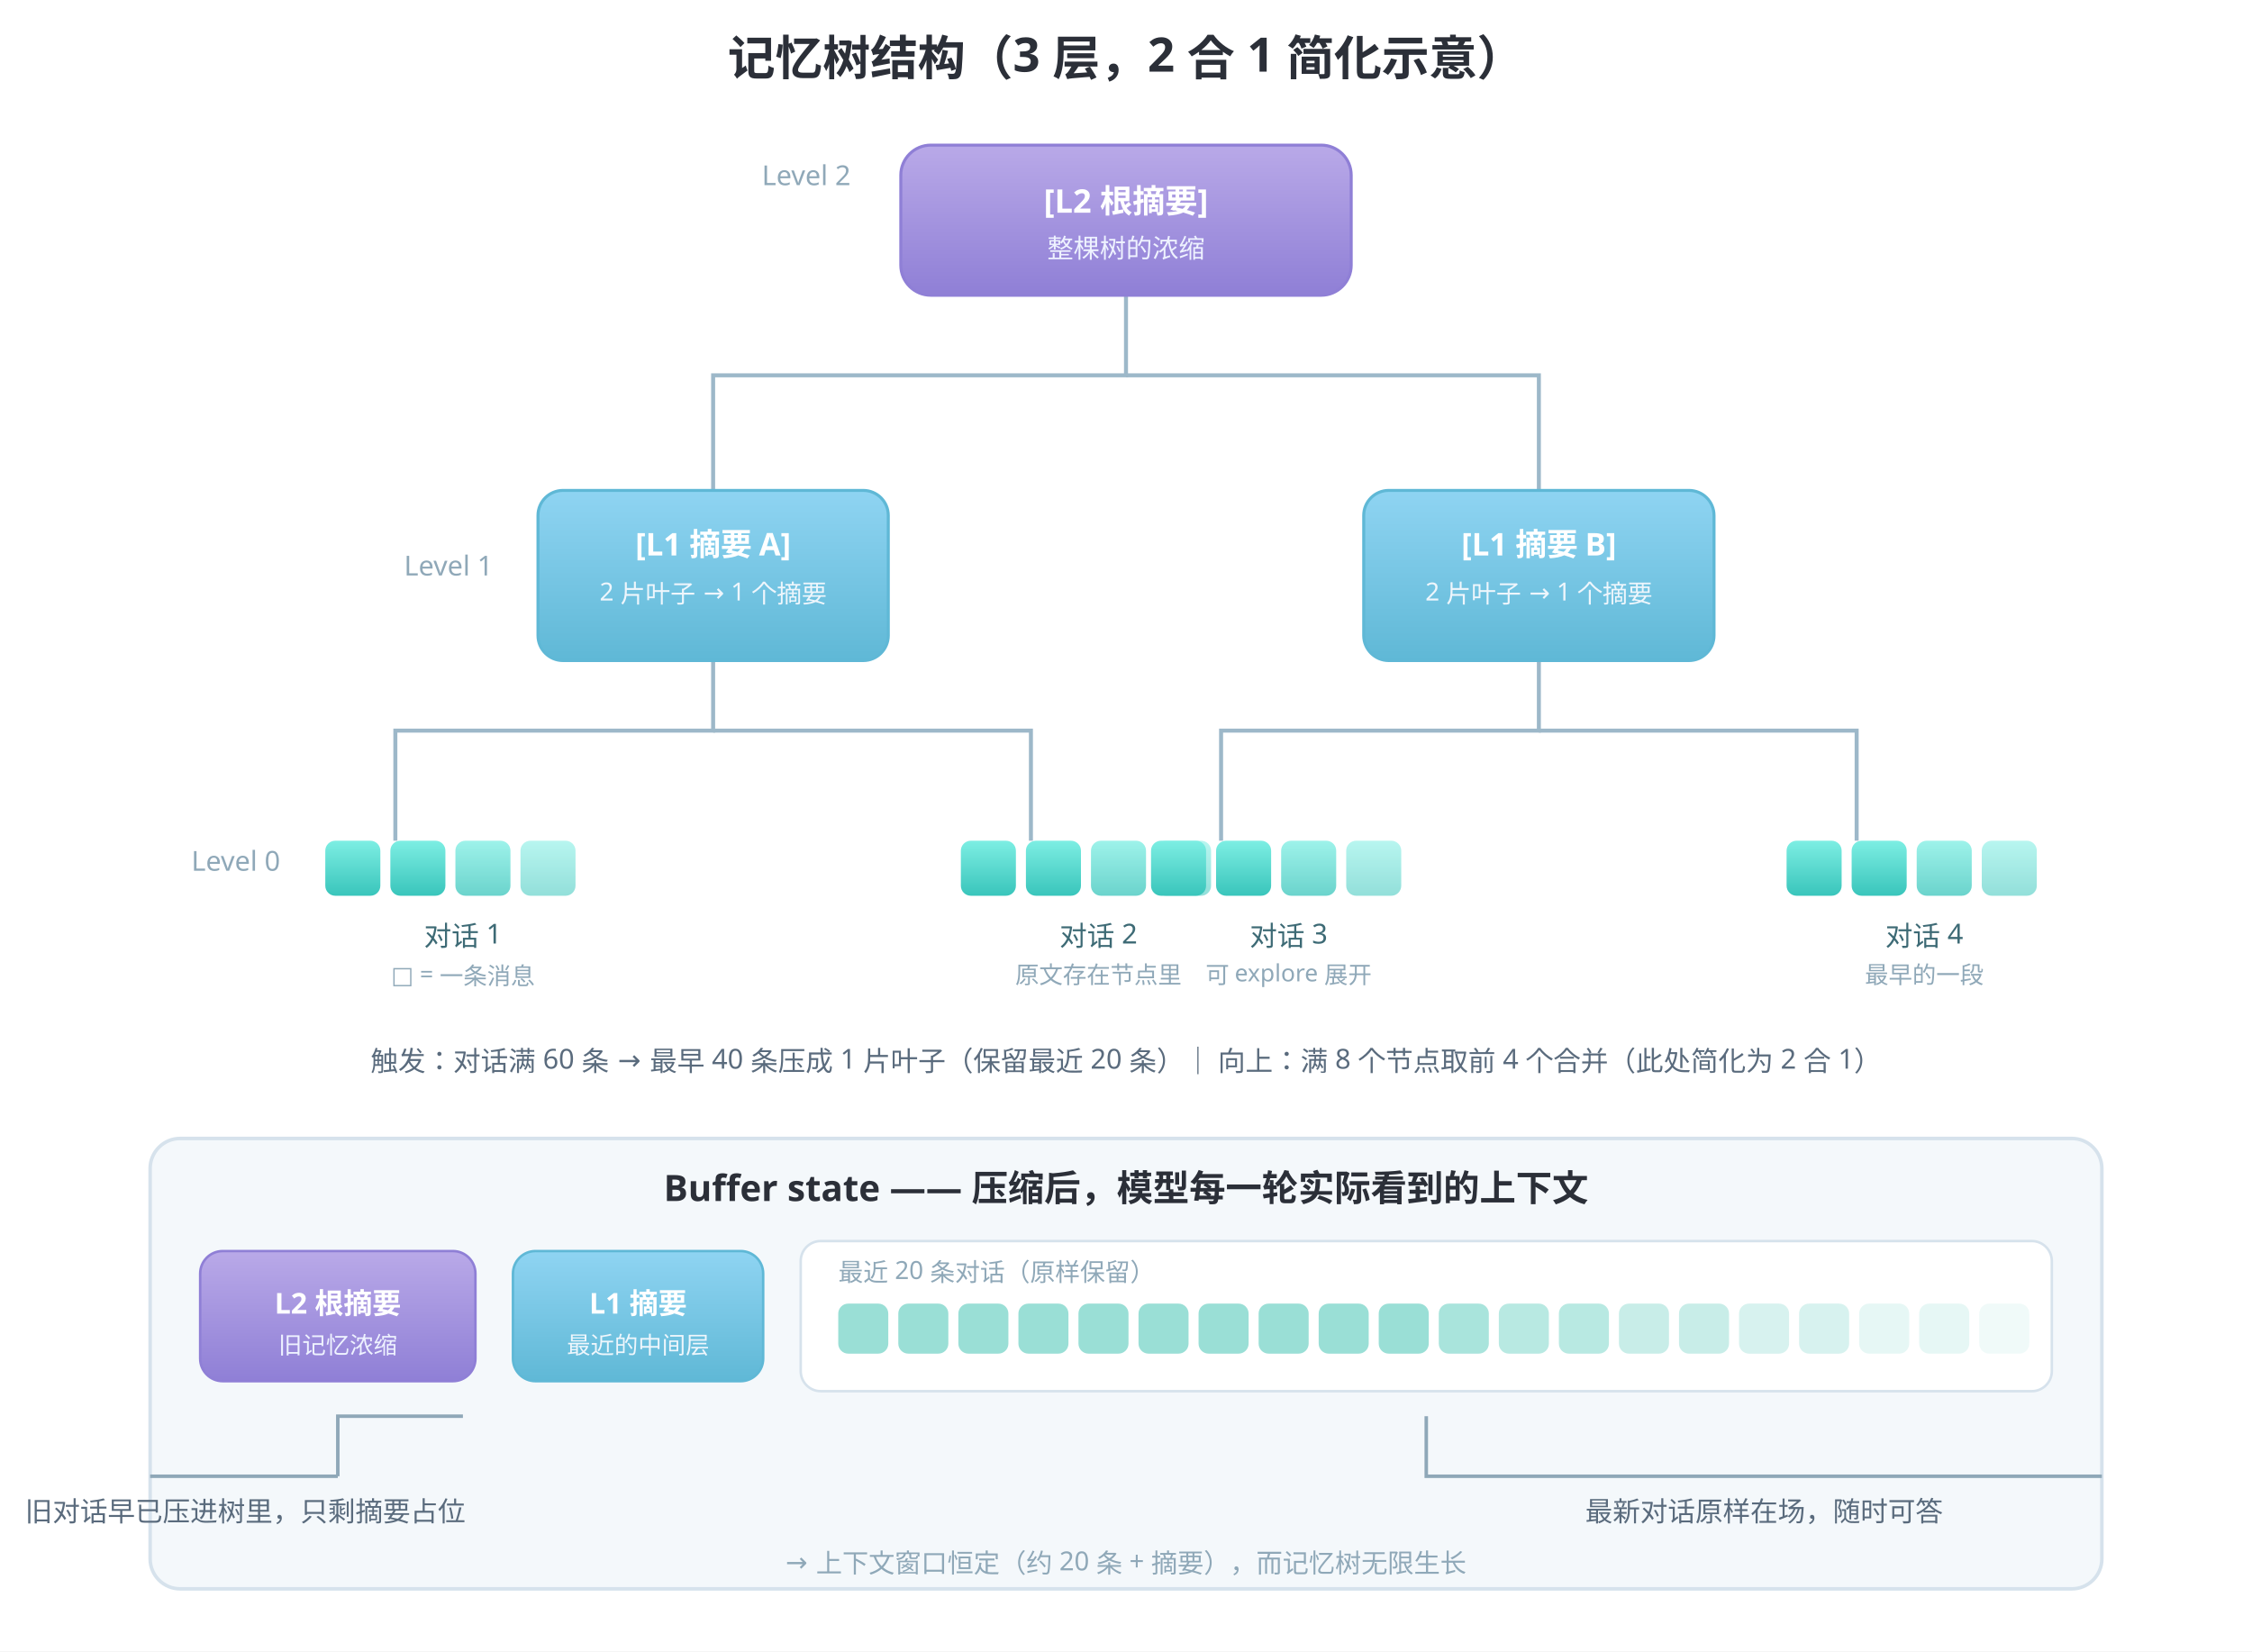
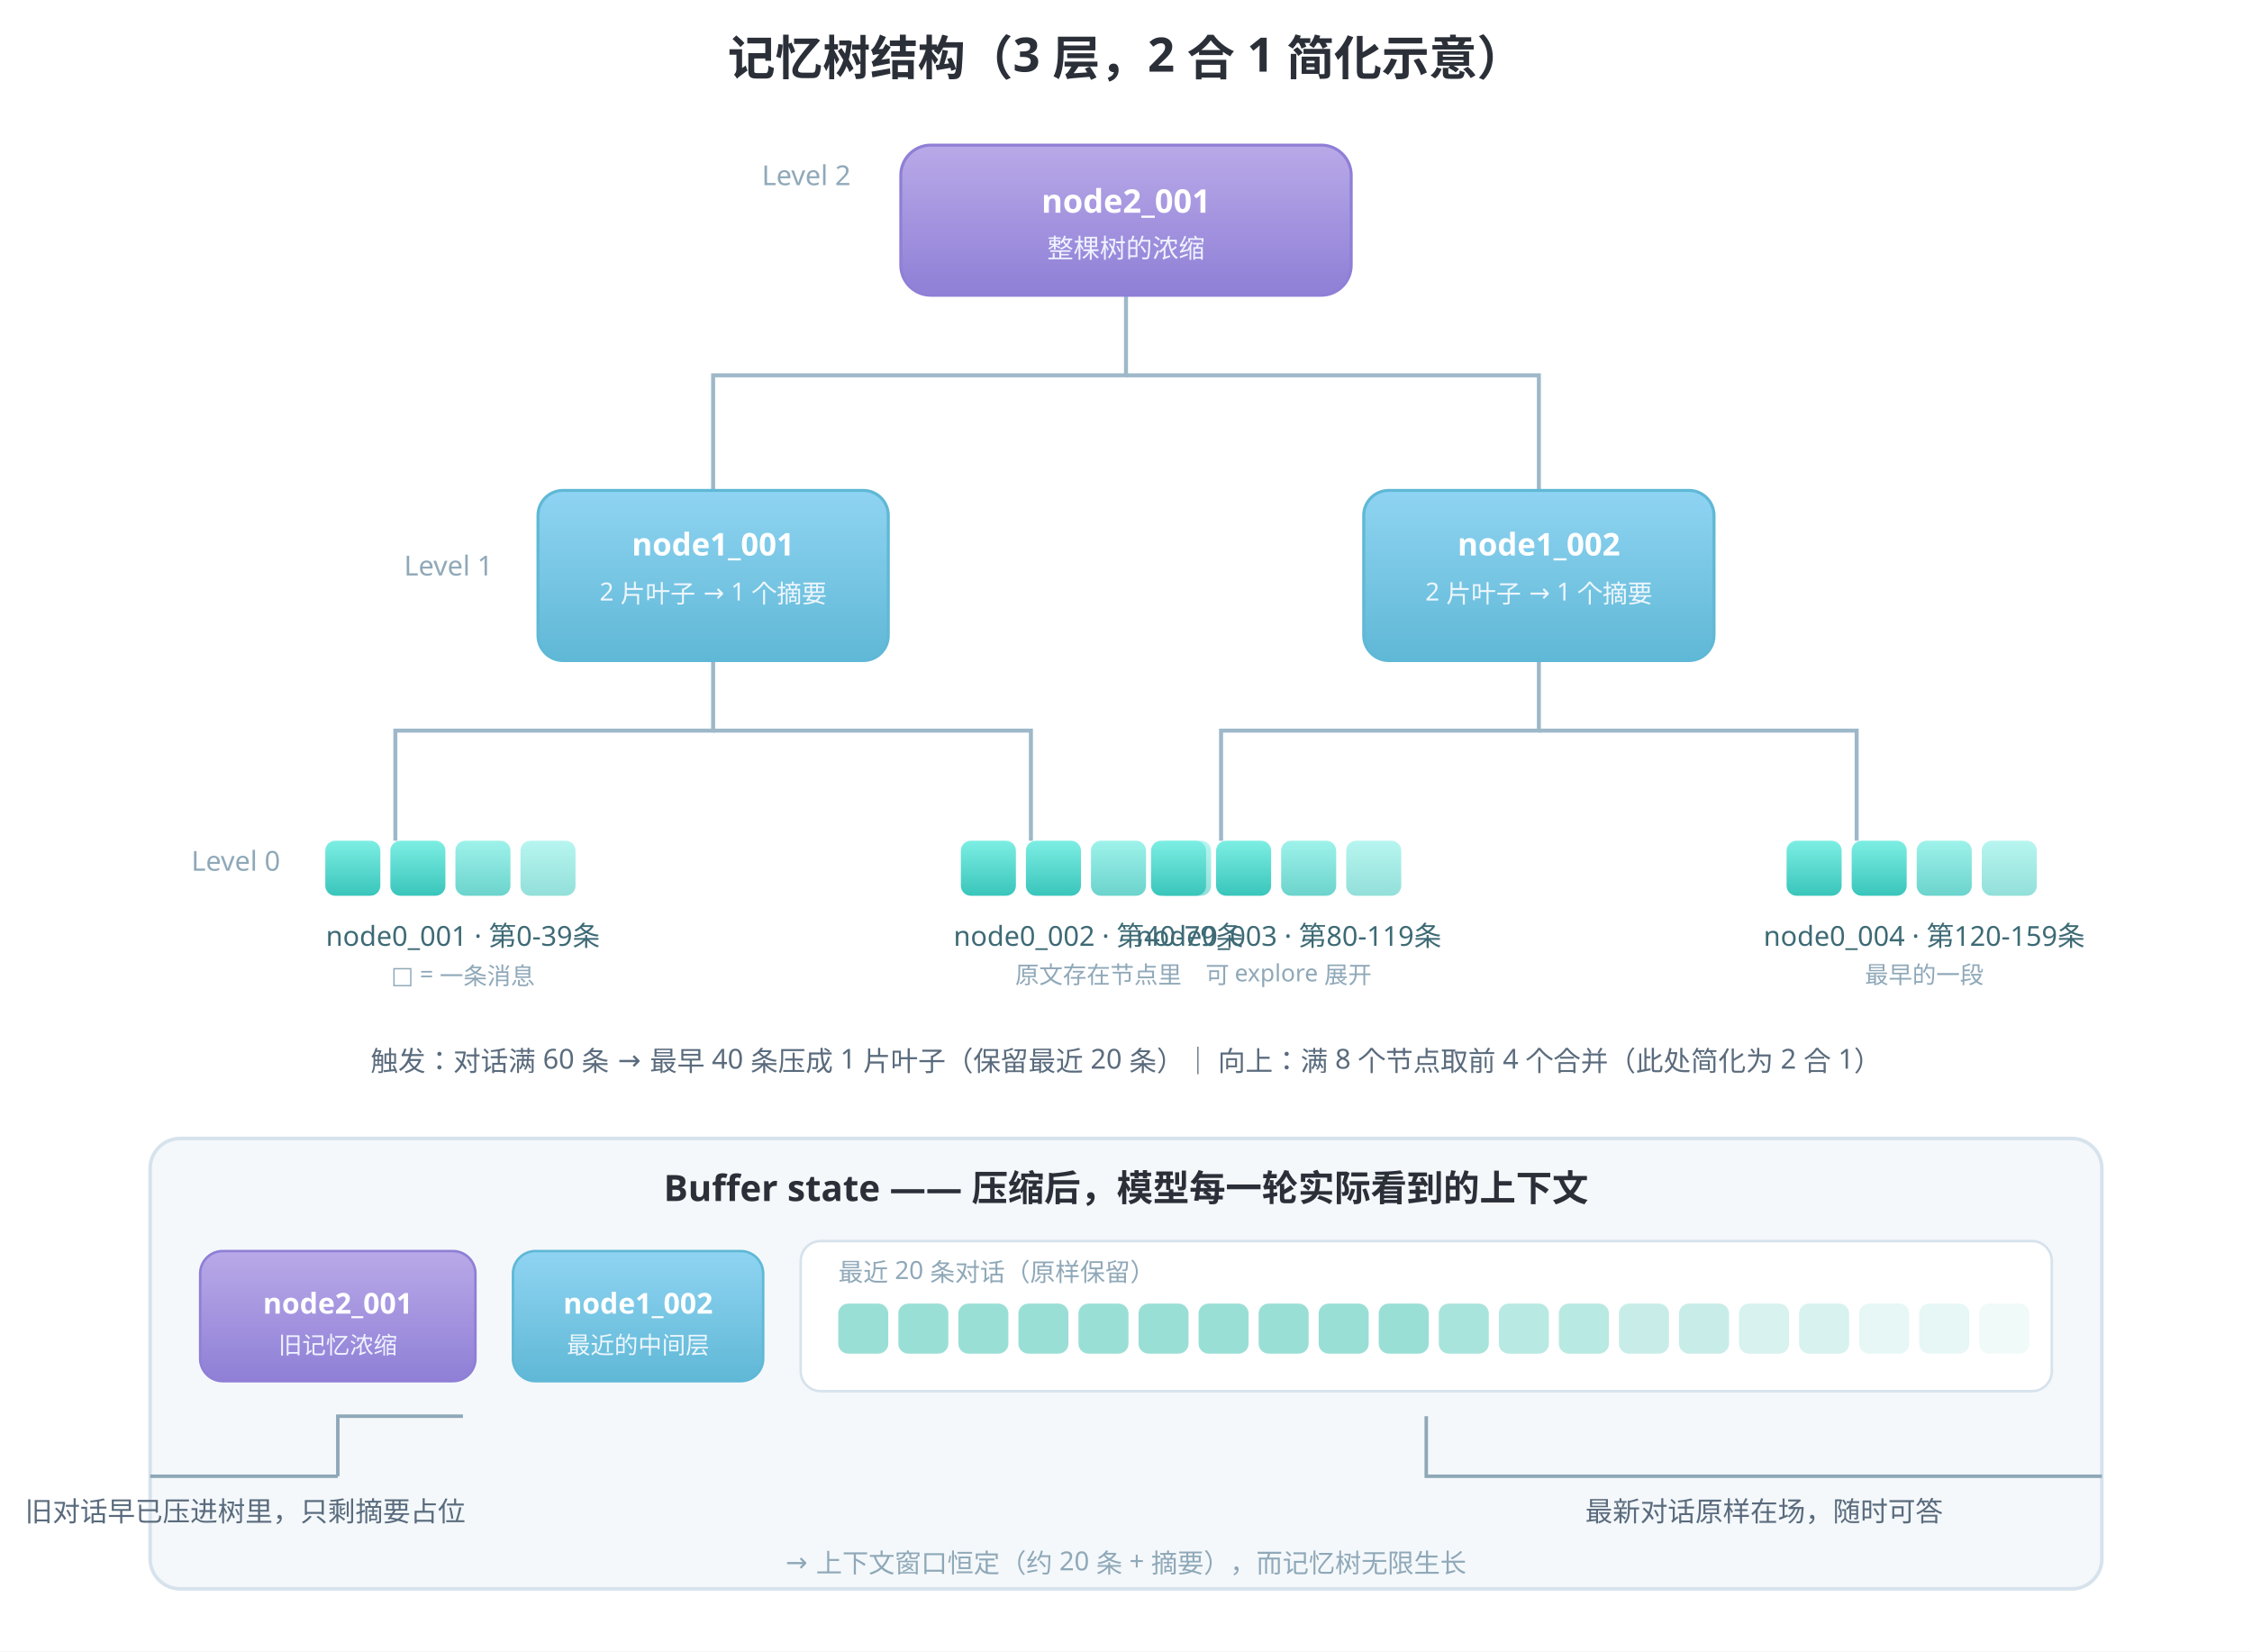
<svg xmlns="http://www.w3.org/2000/svg" viewBox="0 0 900 660" font-family="Microsoft YaHei, PingFang SC, sans-serif">
  <rect x="0" y="0" width="900" height="660" fill="#ffffff" />
  <text x="450" y="30" text-anchor="middle" font-size="19" font-weight="bold" fill="#2b2f38">记忆树结构（3 层，2 合 1 简化示意）</text>
  <defs>
    <linearGradient id="gLeaf" x1="0" y1="0" x2="0" y2="1">
      <stop offset="0" stop-color="#7deee3" />
      <stop offset="1" stop-color="#39c5bb" />
    </linearGradient>
    <linearGradient id="gMid" x1="0" y1="0" x2="0" y2="1">
      <stop offset="0" stop-color="#8fd4f2" />
      <stop offset="1" stop-color="#5fb8d6" />
    </linearGradient>
    <linearGradient id="gRoot" x1="0" y1="0" x2="0" y2="1">
      <stop offset="0" stop-color="#b9a9e8" />
      <stop offset="1" stop-color="#8f7fd6" />
    </linearGradient>
  </defs>
  <g stroke="#9db8c9" stroke-width="1.6" fill="none">
    <path d="M 450 118 L 450 150 L 285 150 L 285 196" />
    <path d="M 450 150 L 615 150 L 615 196" />
    <path d="M 285 264 L 285 292 L 158 292 L 158 336" />
    <path d="M 285 292 L 412 292 L 412 336" />
    <path d="M 615 264 L 615 292 L 488 292 L 488 336" />
    <path d="M 615 292 L 742 292 L 742 336" />
  </g>
  <g>
    <rect x="360" y="58" width="180" height="60" rx="12" fill="url(#gRoot)" stroke="#8f7fd6" stroke-width="1.2" />
-     <text x="450" y="85" text-anchor="middle" font-size="13" fill="#fff" font-weight="bold">[L2 根摘要]</text>
+     <text x="450" y="85" text-anchor="middle" font-size="13" fill="#fff" font-weight="bold">node2_001</text>
    <text x="450" y="103" text-anchor="middle" font-size="10.5" fill="#eef2ff">整棵树的浓缩</text>
  </g>
  <text x="340" y="74" text-anchor="end" font-size="11" fill="#8fa8b8">Level 2</text>
  <g>
    <rect x="215" y="196" width="140" height="68" rx="10" fill="url(#gMid)" stroke="#5fb8d6" stroke-width="1.2" />
-     <text x="285" y="222" text-anchor="middle" font-size="12.5" fill="#fff" font-weight="bold">[L1 摘要 A]</text>
+     <text x="285" y="222" text-anchor="middle" font-size="12.5" fill="#fff" font-weight="bold">node1_001</text>
    <text x="285" y="240" text-anchor="middle" font-size="10" fill="#eef6fc">2 片叶子 → 1 个摘要</text>
    <rect x="545" y="196" width="140" height="68" rx="10" fill="url(#gMid)" stroke="#5fb8d6" stroke-width="1.2" />
-     <text x="615" y="222" text-anchor="middle" font-size="12.5" fill="#fff" font-weight="bold">[L1 摘要 B]</text>
+     <text x="615" y="222" text-anchor="middle" font-size="12.5" fill="#fff" font-weight="bold">node1_002</text>
    <text x="615" y="240" text-anchor="middle" font-size="10" fill="#eef6fc">2 片叶子 → 1 个摘要</text>
  </g>
  <text x="197" y="230" text-anchor="end" font-size="11" fill="#8fa8b8">Level 1</text>
  <g>
    <g>
      <g>
        <rect x="130" y="336" width="22" height="22" rx="4" fill="url(#gLeaf)" />
        <rect x="156" y="336" width="22" height="22" rx="4" fill="url(#gLeaf)" />
        <rect x="182" y="336" width="22" height="22" rx="4" fill="url(#gLeaf)" opacity="0.75" />
        <rect x="208" y="336" width="22" height="22" rx="4" fill="url(#gLeaf)" opacity="0.55" />
      </g>
-       <text x="185" y="378" text-anchor="middle" font-size="11" fill="#3d6a75">对话 1</text>
+       <text x="185" y="378" text-anchor="middle" font-size="11" fill="#3d6a75">node0_001 · 第0-39条</text>
      <text x="185" y="393" text-anchor="middle" font-size="9.5" fill="#8fa8b8">□ = 一条消息</text>
    </g>
    <g>
      <g>
        <rect x="384" y="336" width="22" height="22" rx="4" fill="url(#gLeaf)" />
        <rect x="410" y="336" width="22" height="22" rx="4" fill="url(#gLeaf)" />
        <rect x="436" y="336" width="22" height="22" rx="4" fill="url(#gLeaf)" opacity="0.75" />
        <rect x="462" y="336" width="22" height="22" rx="4" fill="url(#gLeaf)" opacity="0.55" />
      </g>
-       <text x="439" y="378" text-anchor="middle" font-size="11" fill="#3d6a75">对话 2</text>
+       <text x="439" y="378" text-anchor="middle" font-size="11" fill="#3d6a75">node0_002 · 第40-79条</text>
      <text x="439" y="393" text-anchor="middle" font-size="9.5" fill="#8fa8b8">原文存在节点里</text>
    </g>
    <g>
      <g>
        <rect x="460" y="336" width="22" height="22" rx="4" fill="url(#gLeaf)" />
        <rect x="486" y="336" width="22" height="22" rx="4" fill="url(#gLeaf)" />
        <rect x="512" y="336" width="22" height="22" rx="4" fill="url(#gLeaf)" opacity="0.75" />
        <rect x="538" y="336" width="22" height="22" rx="4" fill="url(#gLeaf)" opacity="0.55" />
      </g>
-       <text x="515" y="378" text-anchor="middle" font-size="11" fill="#3d6a75">对话 3</text>
+       <text x="515" y="378" text-anchor="middle" font-size="11" fill="#3d6a75">node0_003 · 第80-119条</text>
      <text x="515" y="393" text-anchor="middle" font-size="9.5" fill="#8fa8b8">可 explore 展开</text>
    </g>
    <g>
      <g>
        <rect x="714" y="336" width="22" height="22" rx="4" fill="url(#gLeaf)" />
        <rect x="740" y="336" width="22" height="22" rx="4" fill="url(#gLeaf)" />
        <rect x="766" y="336" width="22" height="22" rx="4" fill="url(#gLeaf)" opacity="0.75" />
        <rect x="792" y="336" width="22" height="22" rx="4" fill="url(#gLeaf)" opacity="0.55" />
      </g>
-       <text x="769" y="378" text-anchor="middle" font-size="11" fill="#3d6a75">对话 4</text>
+       <text x="769" y="378" text-anchor="middle" font-size="11" fill="#3d6a75">node0_004 · 第120-159条</text>
      <text x="769" y="393" text-anchor="middle" font-size="9.5" fill="#8fa8b8">最早的一段</text>
    </g>
  </g>
  <text x="112" y="348" text-anchor="end" font-size="11" fill="#8fa8b8">Level 0</text>
  <text x="450" y="428" text-anchor="middle" font-size="11" fill="#5a6b7d">
    触发：对话满 60 条 → 最早 40 条压成 1 片叶子（保留最近 20 条）｜ 向上：满 8 个节点取前 4 个合并（此处简化为 2 合 1）
  </text>
  <g>
    <rect x="60" y="455" width="780" height="180" rx="12" fill="#f4f8fb" stroke="#d6e2ec" stroke-width="1.4" />
    <text x="450" y="480" text-anchor="middle" font-size="14.5" font-weight="bold" fill="#2b2f38">Buffer state —— 压缩后，模型每一轮实际看到的上下文</text>
    <rect x="80" y="500" width="110" height="52" rx="9" fill="url(#gRoot)" stroke="#8f7fd6" />
-     <text x="135" y="525" text-anchor="middle" font-size="11.5" fill="#fff" font-weight="bold">L2 根摘要</text>
+     <text x="135" y="525" text-anchor="middle" font-size="11.5" fill="#fff" font-weight="bold">node2_001</text>
    <text x="135" y="541" text-anchor="middle" font-size="9.5" fill="#eef2ff">旧记忆浓缩</text>
    <rect x="205" y="500" width="100" height="52" rx="9" fill="url(#gMid)" stroke="#5fb8d6" />
-     <text x="255" y="525" text-anchor="middle" font-size="11.5" fill="#fff" font-weight="bold">L1 摘要</text>
+     <text x="255" y="525" text-anchor="middle" font-size="11.5" fill="#fff" font-weight="bold">node1_002</text>
    <text x="255" y="541" text-anchor="middle" font-size="9.5" fill="#eef6fc">最近的中间层</text>
    <g>
      <rect x="320" y="496" width="500" height="60" rx="8" fill="#ffffff" stroke="#d6e2ec" />
      <text x="335" y="512" font-size="10" fill="#8fa8b8">最近 20 条对话（原样保留）</text>
      <g>
        <rect x="335" y="521" width="20" height="20" rx="4" fill="#9adfd6" />
        <rect x="359" y="521" width="20" height="20" rx="4" fill="#9adfd6" />
        <rect x="383" y="521" width="20" height="20" rx="4" fill="#9adfd6" />
        <rect x="407" y="521" width="20" height="20" rx="4" fill="#9adfd6" />
        <rect x="431" y="521" width="20" height="20" rx="4" fill="#9adfd6" />
        <rect x="455" y="521" width="20" height="20" rx="4" fill="#9adfd6" />
        <rect x="479" y="521" width="20" height="20" rx="4" fill="#9adfd6" />
        <rect x="503" y="521" width="20" height="20" rx="4" fill="#9adfd6" />
        <rect x="527" y="521" width="20" height="20" rx="4" fill="#9adfd6" />
        <rect x="551" y="521" width="20" height="20" rx="4" fill="#9adfd6" />
        <rect x="575" y="521" width="20" height="20" rx="4" fill="#9adfd6" opacity="0.85" />
        <rect x="599" y="521" width="20" height="20" rx="4" fill="#9adfd6" opacity="0.7" />
        <rect x="623" y="521" width="20" height="20" rx="4" fill="#9adfd6" opacity="0.7" />
        <rect x="647" y="521" width="20" height="20" rx="4" fill="#9adfd6" opacity="0.55" />
        <rect x="671" y="521" width="20" height="20" rx="4" fill="#9adfd6" opacity="0.55" />
        <rect x="695" y="521" width="20" height="20" rx="4" fill="#9adfd6" opacity="0.4" />
        <rect x="719" y="521" width="20" height="20" rx="4" fill="#9adfd6" opacity="0.4" />
        <rect x="743" y="521" width="20" height="20" rx="4" fill="#9adfd6" opacity="0.25" />
        <rect x="767" y="521" width="20" height="20" rx="4" fill="#9adfd6" opacity="0.25" />
        <rect x="791" y="521" width="20" height="20" rx="4" fill="#9adfd6" opacity="0.15" />
      </g>
    </g>
    <g stroke="#8fa8b8" stroke-width="1.4" fill="none">
      <path d="M 185 566 L 135 566 L 135 590 M 135 590 L 60 590" />
      <path d="M 570 566 L 570 590 L 840 590" />
    </g>
    <text x="98" y="608" text-anchor="middle" font-size="11" fill="#5a6b7d">旧对话早已压进树里，只剩摘要占位</text>
    <text x="705" y="608" text-anchor="middle" font-size="11" fill="#5a6b7d">最新对话原样在场，随时可答</text>
    <text x="450" y="628" text-anchor="middle" font-size="10.5" fill="#8fa8b8">→ 上下文窗口恒定（约 20 条 + 摘要），而记忆树无限生长</text>
  </g>
</svg>
